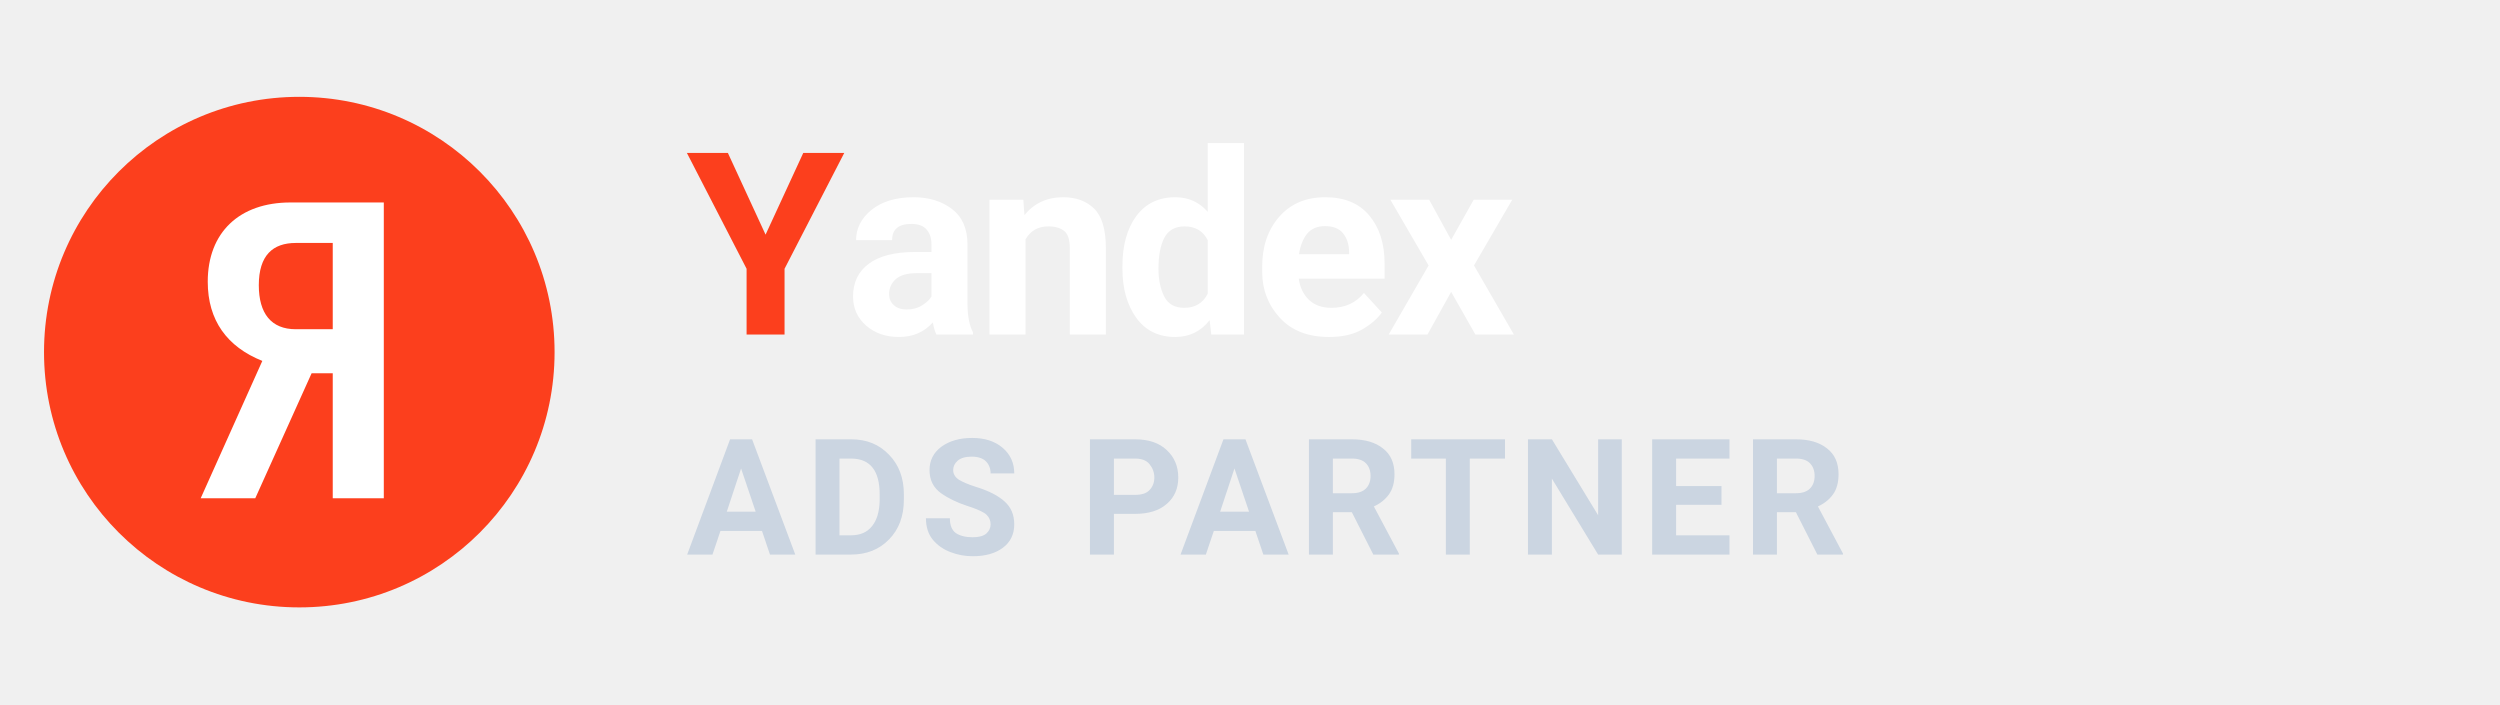
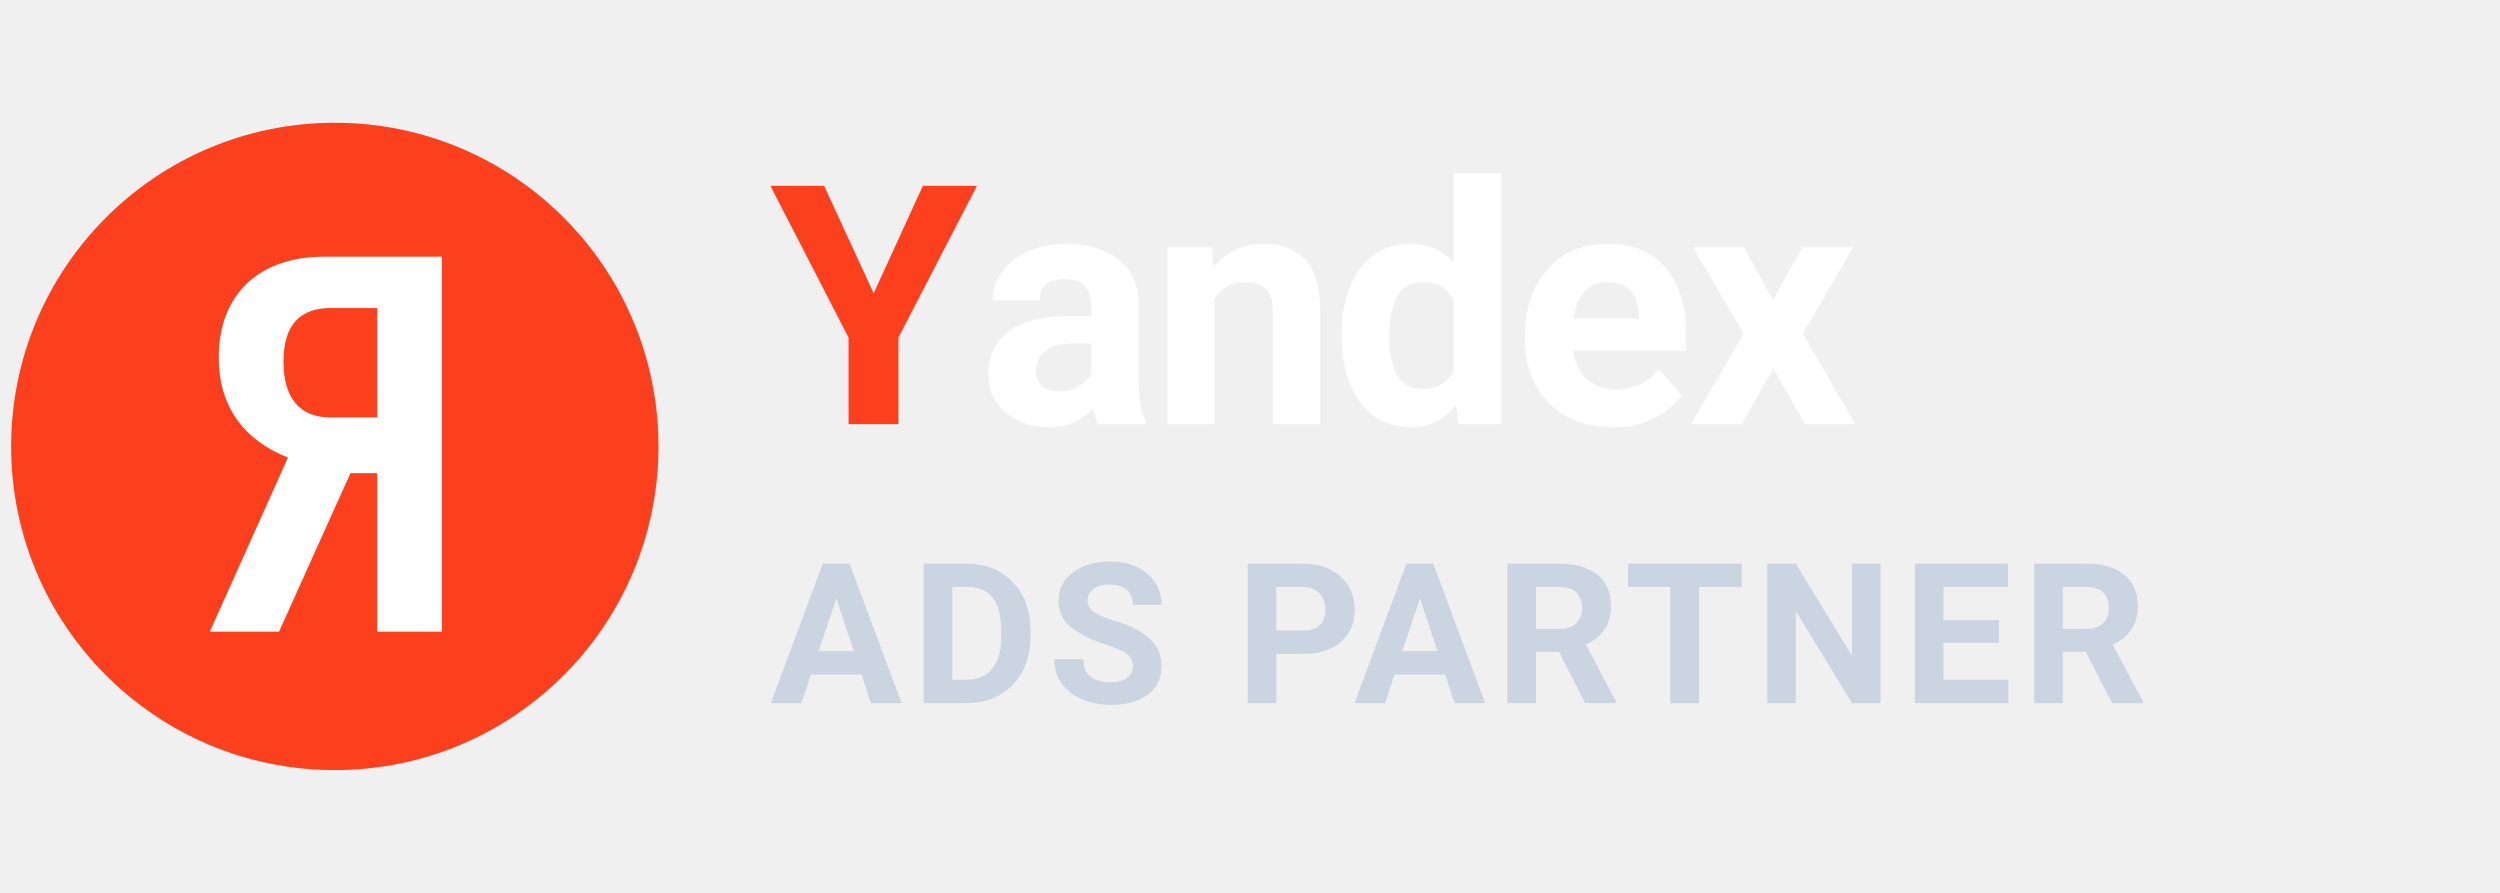
- <svg xmlns="http://www.w3.org/2000/svg" width="142" height="40" viewBox="0 0 142 40" fill="none">
-   <circle cx="17" cy="20" r="14.5" fill="#FC3F1D" />
-   <path d="M19.2 11.5H16.5C13.6 11.5 11.8 13.2 11.8 16.0C11.8 18.2 12.9 19.7 14.9 20.5L11.4 28.3H14.5L17.7 21.2H18.9V28.3H21.8V11.5H19.2ZM18.9 18.7H16.8C15.4 18.7 14.7 17.8 14.7 16.2C14.7 14.5 15.5 13.8 16.8 13.8H18.9V18.7Z" fill="#FFFFFF" />
-   <text x="39" y="19" font-family="-apple-system, BlinkMacSystemFont, 'Segoe UI', Roboto, sans-serif" font-size="14.5" font-weight="700" letter-spacing="-0.02em" fill="#FFFFFF">
+ <svg xmlns="http://www.w3.org/2000/svg" viewBox="0 0 112 40" fill="none">
+   <circle cx="15" cy="20" r="14.5" fill="#FC3F1D" />
+   <path d="M17.2 11.5H14.5C11.6 11.5 9.8 13.2 9.8 16.0C9.8 18.2 10.9 19.7 12.9 20.5L9.4 28.3H12.5L15.7 21.2H16.9V28.3H19.8V11.5H17.2ZM16.9 18.7H14.8C13.4 18.7 12.7 17.8 12.7 16.2C12.7 14.5 13.5 13.8 14.8 13.8H16.9V18.7Z" fill="#FFFFFF" />
+   <text x="34.5" y="19" font-family="-apple-system, BlinkMacSystemFont, 'Segoe UI', Roboto, sans-serif" font-size="15" font-weight="700" letter-spacing="-0.02em" fill="#FFFFFF">
    <tspan fill="#FC3F1D">Y</tspan>andex</text>
-   <text x="39" y="31.5" font-family="-apple-system, BlinkMacSystemFont, 'Segoe UI', Roboto, sans-serif" font-size="9.2" font-weight="700" letter-spacing="0.06em" fill="#CBD5E1">ADS PARTNER</text>
+   <text x="34.5" y="31.5" font-family="-apple-system, BlinkMacSystemFont, 'Segoe UI', Roboto, sans-serif" font-size="8.8" font-weight="700" letter-spacing="0.045em" fill="#CBD5E1">ADS PARTNER</text>
</svg>
